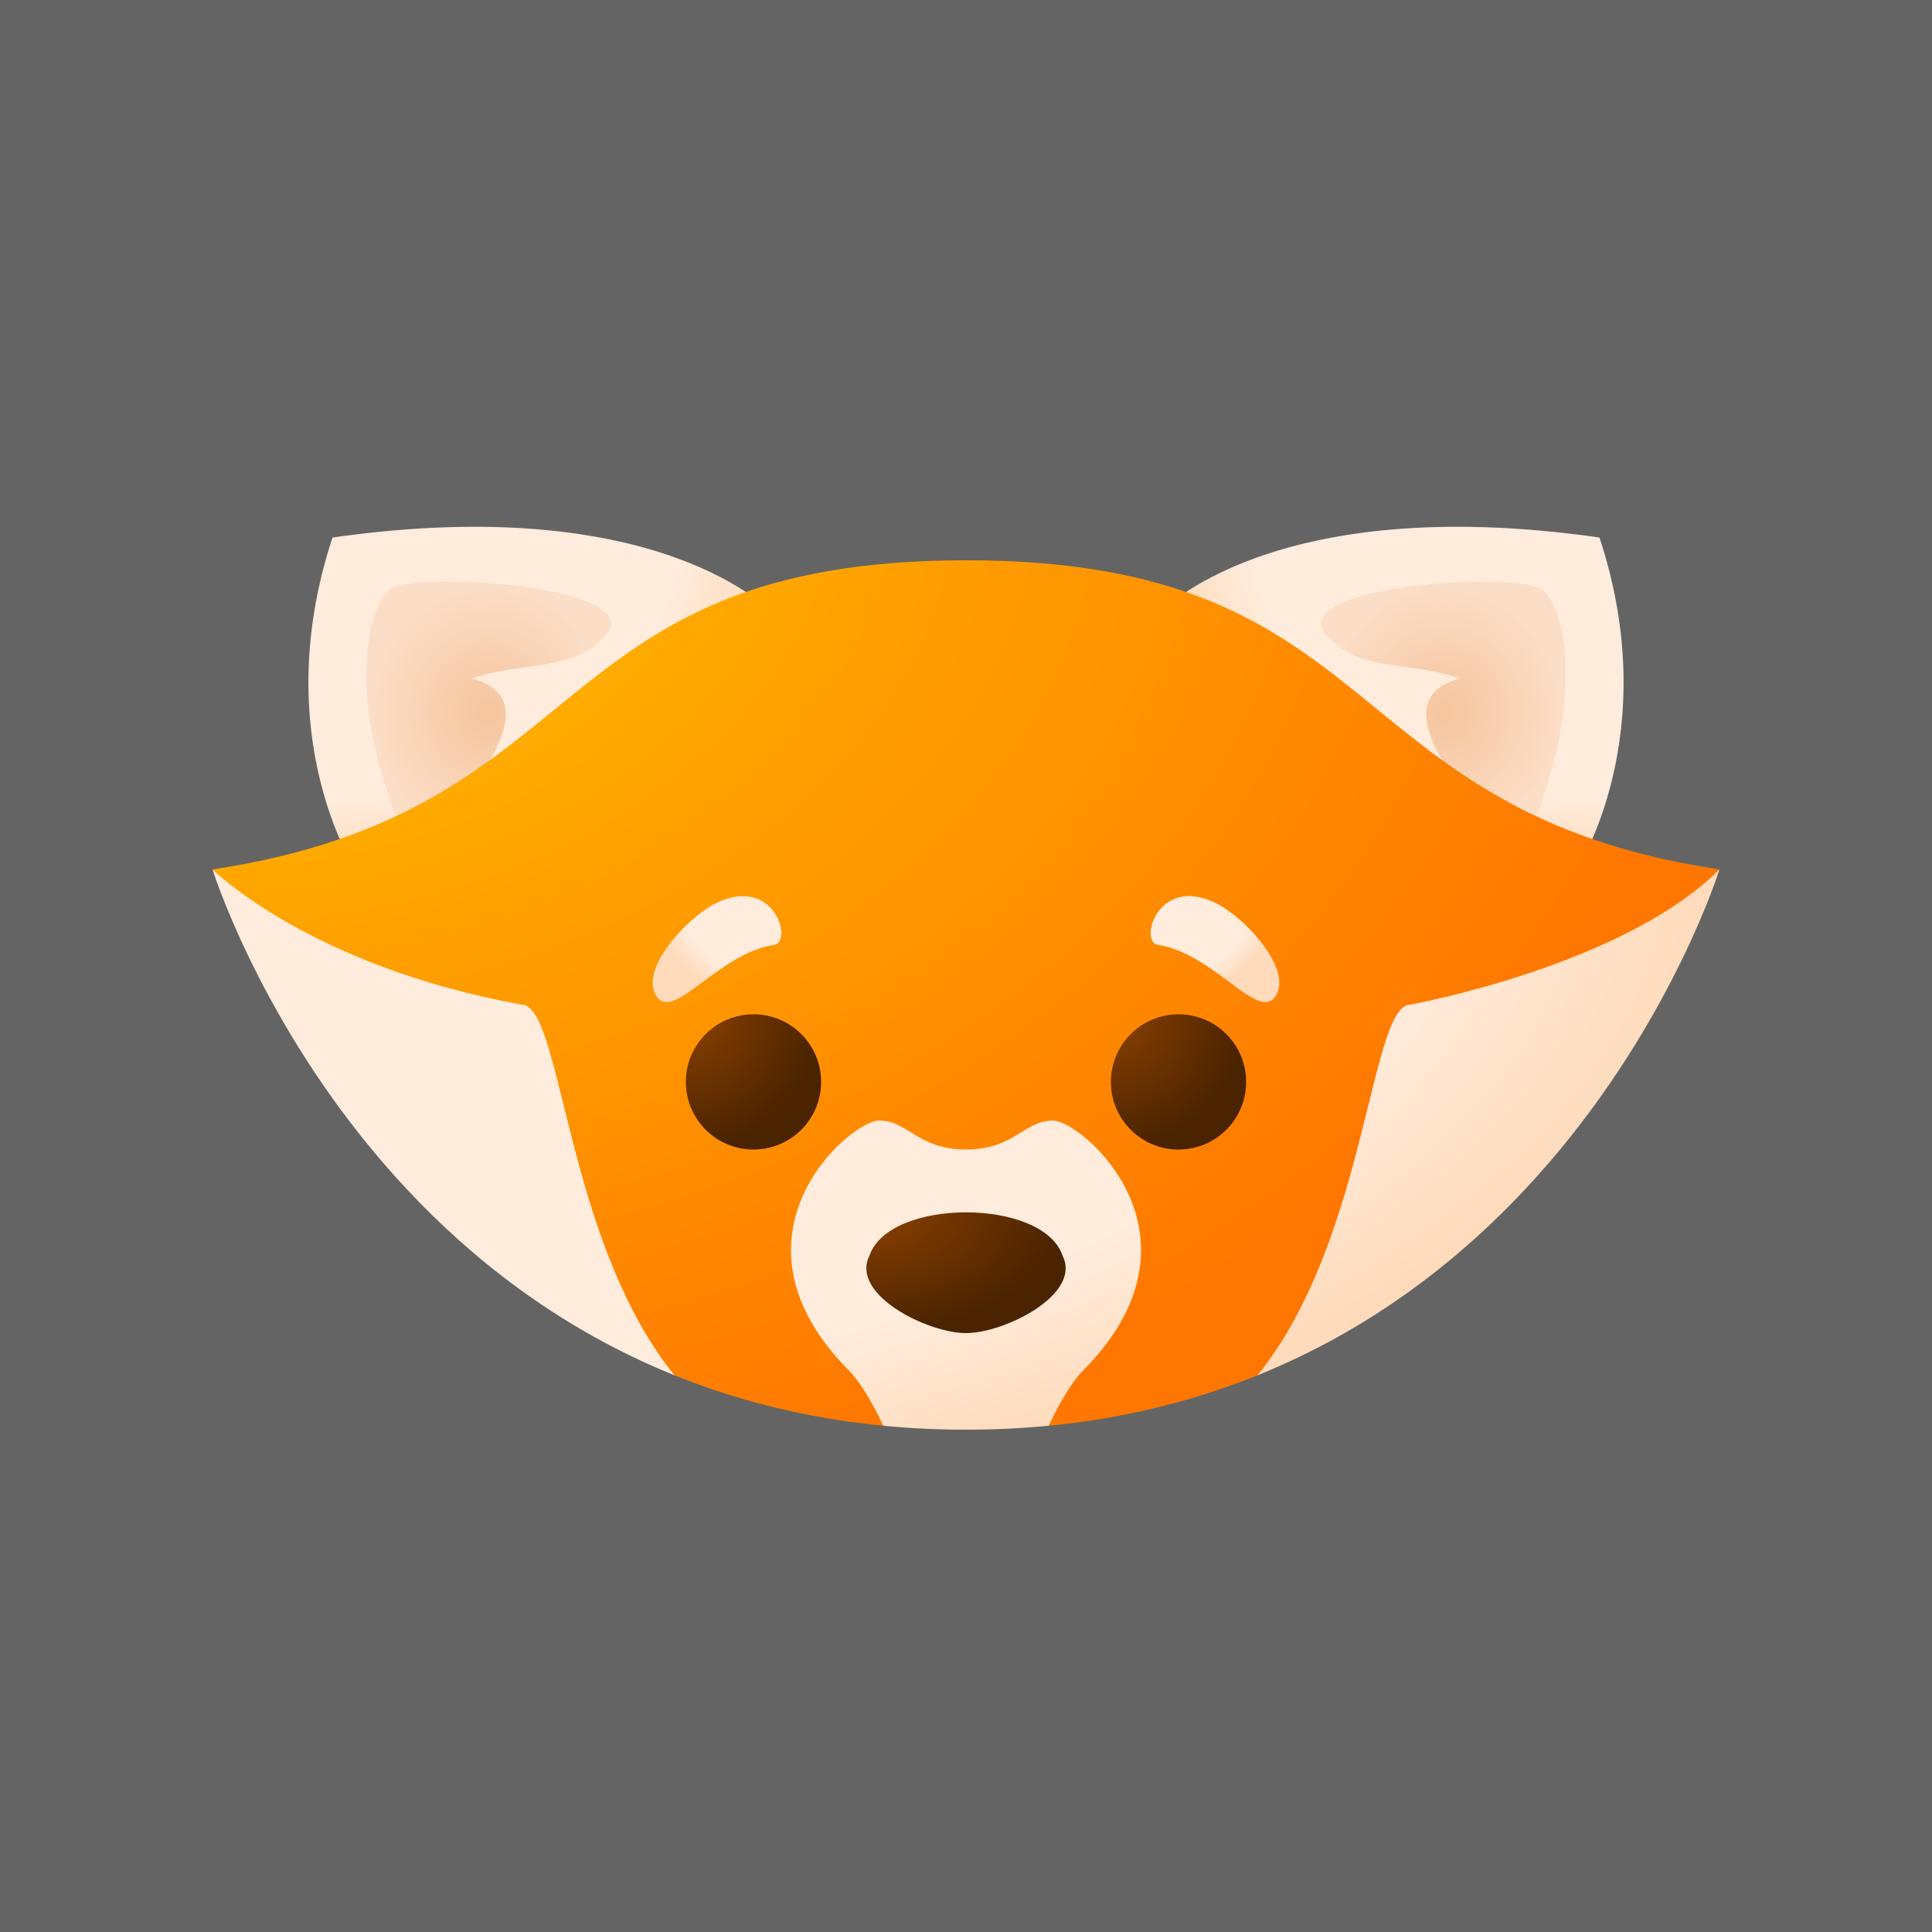
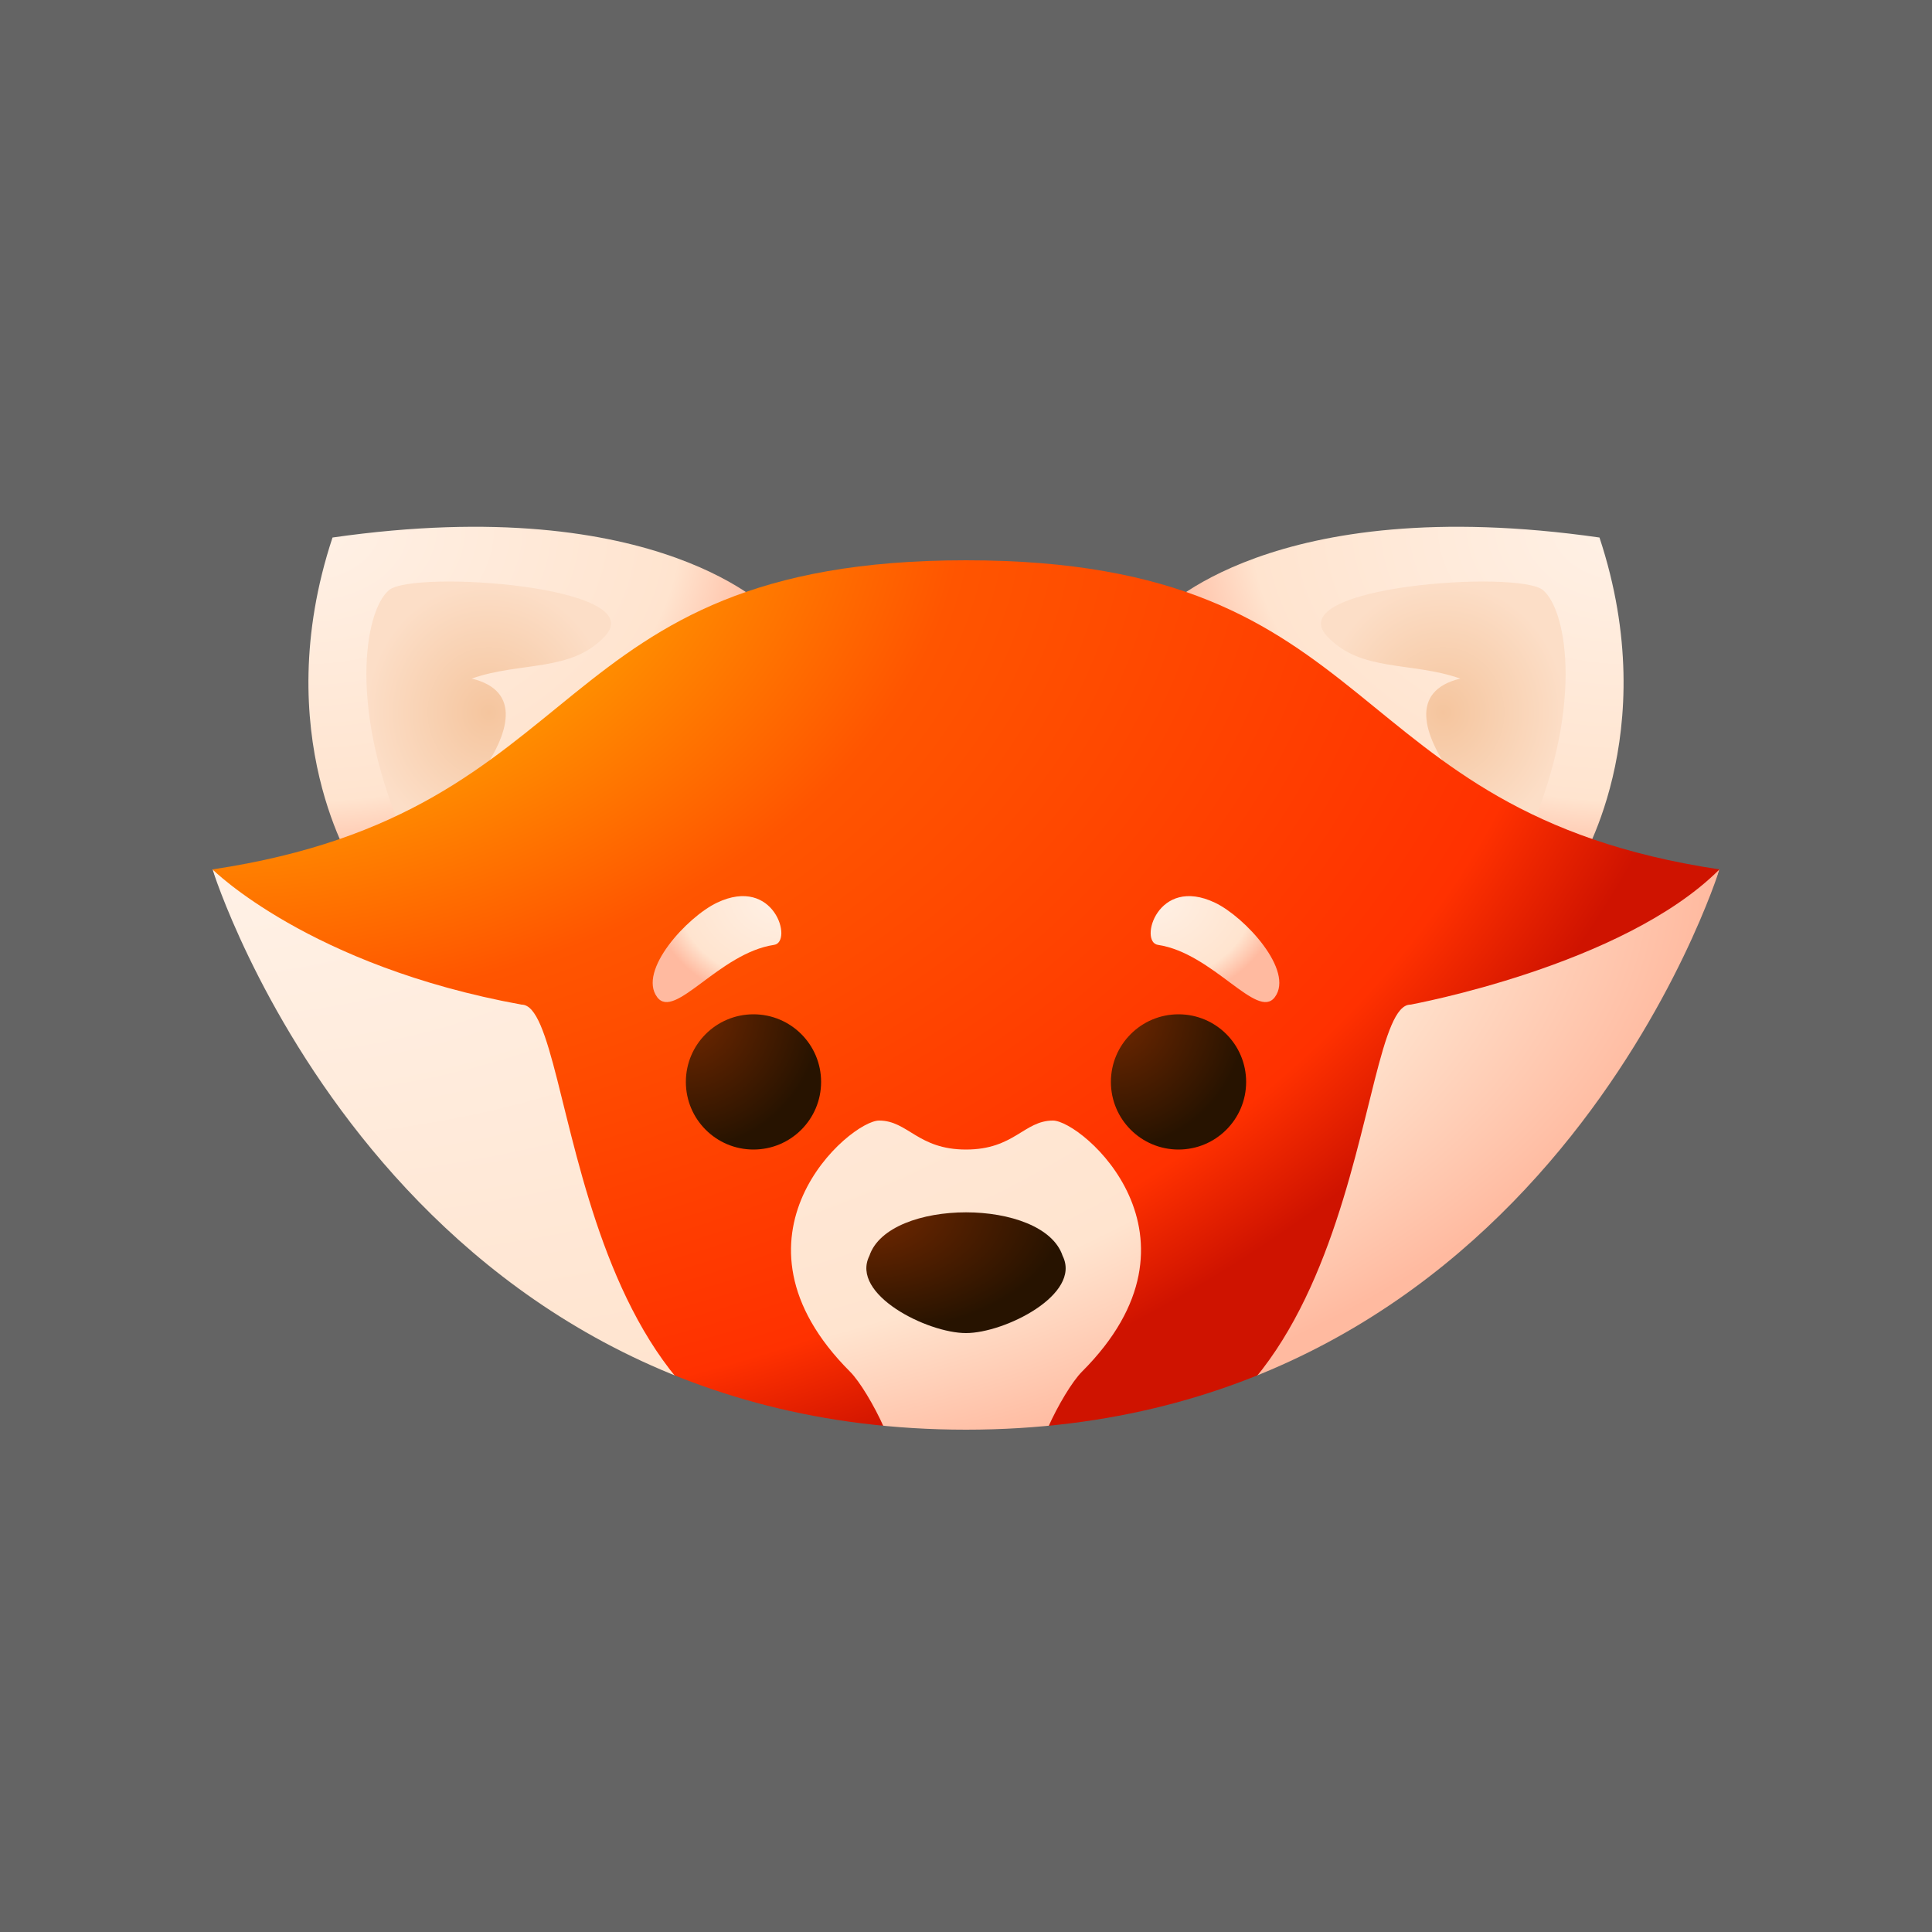
<svg xmlns="http://www.w3.org/2000/svg" viewBox="0 0 100 100">
  <style>
-     .orange-shape {
-       fill: url(#orangeBaseGradient);
-     }
- 
    .white-shape {
-       fill: url(#whiteBaseGradient);
+       fill: url(#lowerFaceGradient);
    }

    .brown-shape {
-       fill: url(#brownRadialGradient);
+       fill: url(#brownGradient);
    }
  </style>
  <defs>
    <symbol id="ear" viewBox="0 0 30 30" width="30" height="30">
      <path class="white-shape" d="M 6.391 24.004 C 6.391 24.004 1.832 17.042 5.211 6.822 C 22.242 4.384 27.999 10.753 27.999 10.753 C 27.999 10.753 21.756 23.197 21.756 23.22 C 21.756 23.244 6.752 24.002 6.391 24.004 Z" />
      <path style="fill: url(#innerEarGradient);" d="M 9.067 22.607 C 5.979 15.817 6.858 10.603 8.14 9.54 C 9.403 8.493 21.714 9.328 19.319 11.922 C 17.578 13.807 14.96 13.228 12.414 14.123 C 17.726 15.407 9.383 23.302 9.067 22.607 Z" />
    </symbol>
    <symbol id="eyebrow" viewBox="0 0 10 10" width="10" height="10">
      <path class="white-shape" d="M 1.932 4.906 C 4.785 5.332 7.079 8.827 7.985 7.612 C 9.006 6.245 6.43 3.459 4.891 2.725 C 1.912 1.304 0.942 4.758 1.932 4.906 Z" />
    </symbol>
    <radialGradient id="orangeBaseGradient" cx="0%" cy="0%" r="100%">
-       <stop offset="0" style="stop-color: #ffc300;" />
-       <stop offset="1" style="stop-color: #ff7700;" />
+       <stop offset="0.1" style="stop-color: #ffcd00;" />
+       <stop offset="0.5" style="stop-color: #ff5500;" />
+       <stop offset="0.9" style="stop-color: #ff3100;" />
+       <stop offset="1" style="stop-color: #cf1300;" />
    </radialGradient>
-     <radialGradient id="whiteBaseGradient" cx="0%" cy="0%" r="100%" fr="80%">
-       <stop offset="0" style="stop-color: #ffecdd;" />
-       <stop offset="1" style="stop-color: #ffdbbb;" />
+     <radialGradient id="lowerFaceGradient" cx="0%" cy="0%" r="100%" fr="0%">
+       <stop offset="0" style="stop-color: #fff1e6;" />
+       <stop offset="0.8" style="stop-color: #ffe4cf;" />
+       <stop offset="1" style="stop-color: #ffbaa0;" />
    </radialGradient>
    <radialGradient id="innerEarGradient">
      <stop offset="0" style="stop-color: #f5c59e;" />
      <stop offset="1" style="stop-color: #fcdec7;" />
    </radialGradient>
-     <radialGradient id="brownRadialGradient" cx="0%" cy="0%" r="100%">
-       <stop offset="0" style="stop-color: #8c4100;" />
-       <stop offset="1" style="stop-color: #4a2300;" />
+     <radialGradient id="brownGradient" cx="0%" cy="0%" r="100%">
+       <stop offset="0" style="stop-color: #732800;" />
+       <stop offset="1" style="stop-color: #271300;" />
    </radialGradient>
    <mask id="baseShape">
      <path fill="white" d="         M -39,-5         C -19,-8           -22,-21           0,-21         C 22,-21           19,-8           39,-5         C 39,-5           30,24           0,24         C -30,24           -39,-5           -39,-5         Z" />
    </mask>
  </defs>
  <rect x="0" y="0" width="100" height="100" style="fill: rgb(100, 100, 100);" />
  <g transform="translate(50 50)">
    <use href="#ear" width="30" height="30" transform="translate(-38, -29)" />
    <use href="#ear" width="30" height="30" transform="translate(38, -29) scale(-1, 1)" />
    <g mask="url(#baseShape)">
-       <rect class="orange-shape" x="-40" y="-25" width="80" height="55" />
-       <path id="facelower" class="white-shape" d="         M -39,-5         C -39,-5           -34,0           -23,2         C -20,2           -21,27           -4,26         C -3,26           -5,22           -6,21         C -13,14           -6,8           -4.5,8         C -3,8           -2.5,9.5           0,9.5         C 2.5,9.5           3,8           4.5,8         C 6,8           13,14           6,21         C 5,22           3,26           4,26         C 21,27           20,2           23,2         C 23,2           34,0            39,-5         C 39,-5           30,30           0,30         C -30,30           -39,-5           -39,-5         Z" />
+       <rect fill="url(#orangeBaseGradient)" x="-40" y="-25" width="80" height="55" />
+       <path id="facelower" fill="url(#lowerFaceGradient)" d="         M -39,-5         C -39,-5           -34,0           -23,2         C -20,2           -21,27           -4,26         C -3,26           -5,22           -6,21         C -13,14           -6,8           -4.5,8         C -3,8           -2.5,9.5           0,9.5         C 2.5,9.5           3,8           4.5,8         C 6,8           13,14           6,21         C 5,22           3,26           4,26         C 21,27           20,2           23,2         C 23,2           34,0            39,-5         C 39,-5           30,30           0,30         C -30,30           -39,-5           -39,-5         Z" />
    </g>
    <ellipse cx="-11" cy="6" rx="3.5" ry="3.5" class="brown-shape" />
    <ellipse cx="11" cy="6" rx="3.5" ry="3.5" class="brown-shape" />
    <use href="#eyebrow" width="10" height="10" transform="translate(8, -6)" />
    <use href="#eyebrow" width="10" height="10" transform="translate(-8, -6) scale(-1, 1)" />
    <path id="nose" class="brown-shape" d="       M -5 15       C -4 12         4 12         5 15       C 6 17         2 19         0 19       C -2 19         -6 17         -5 15       Z" />
  </g>
</svg>
